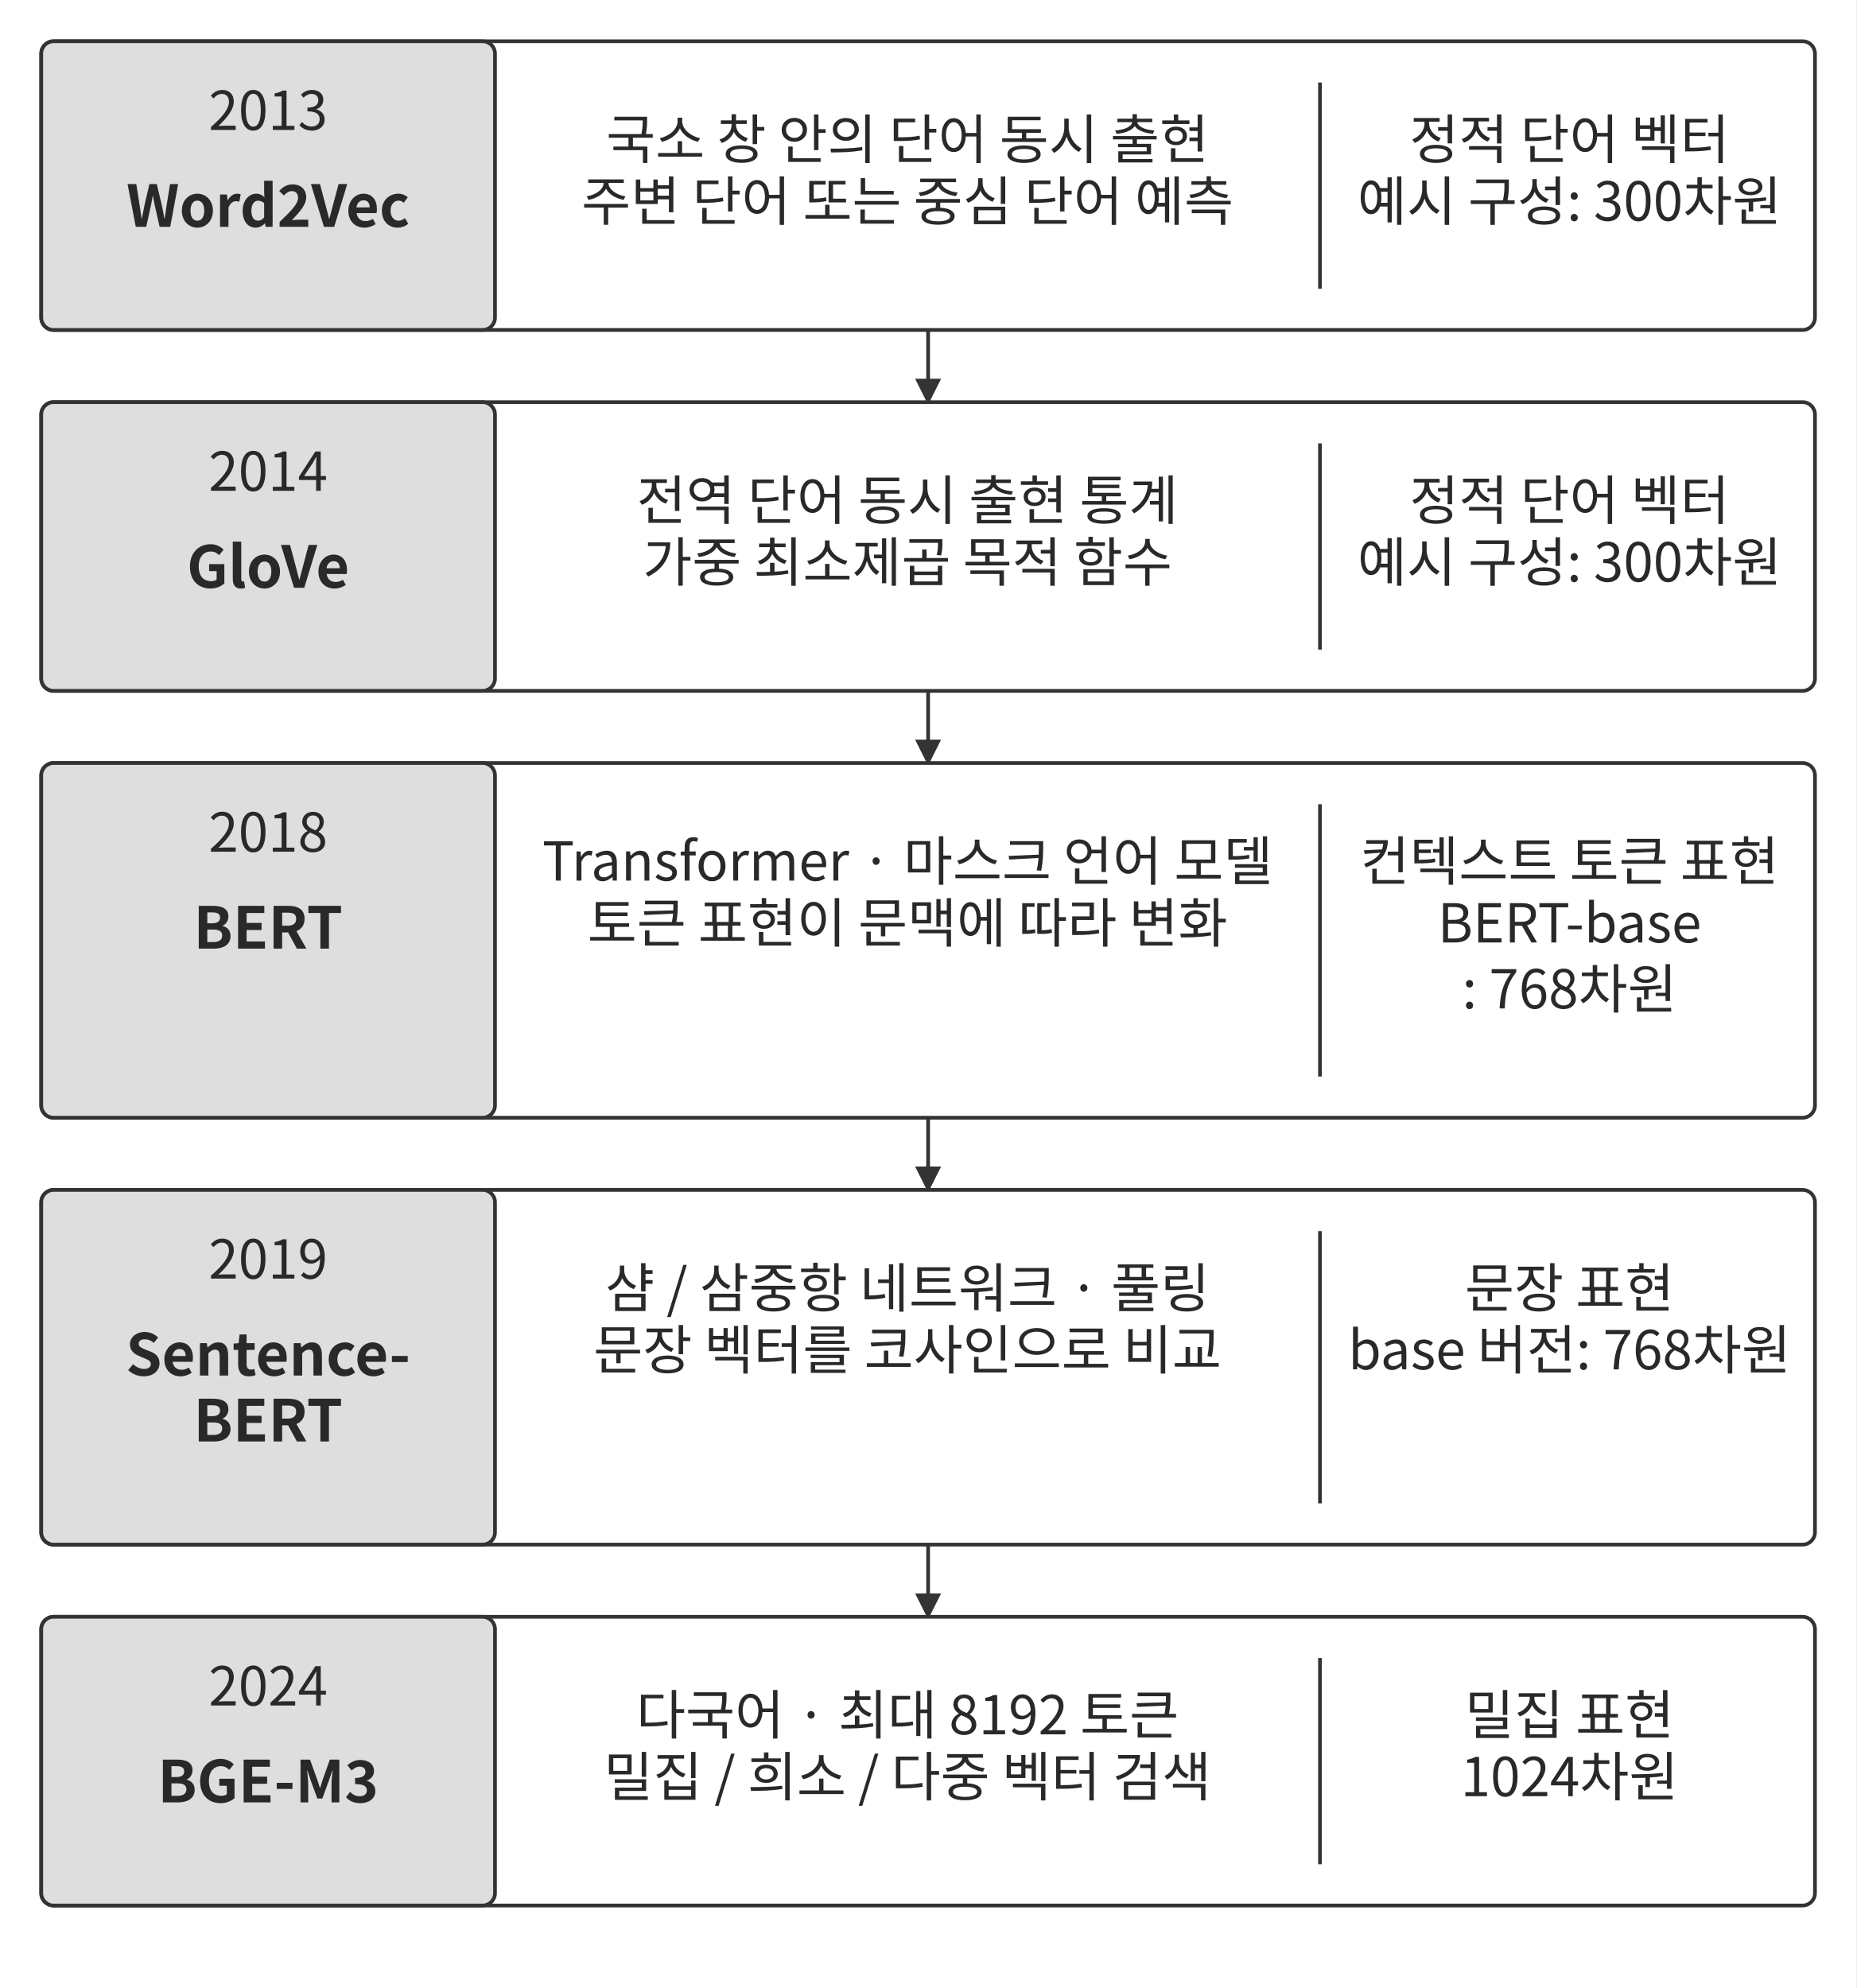
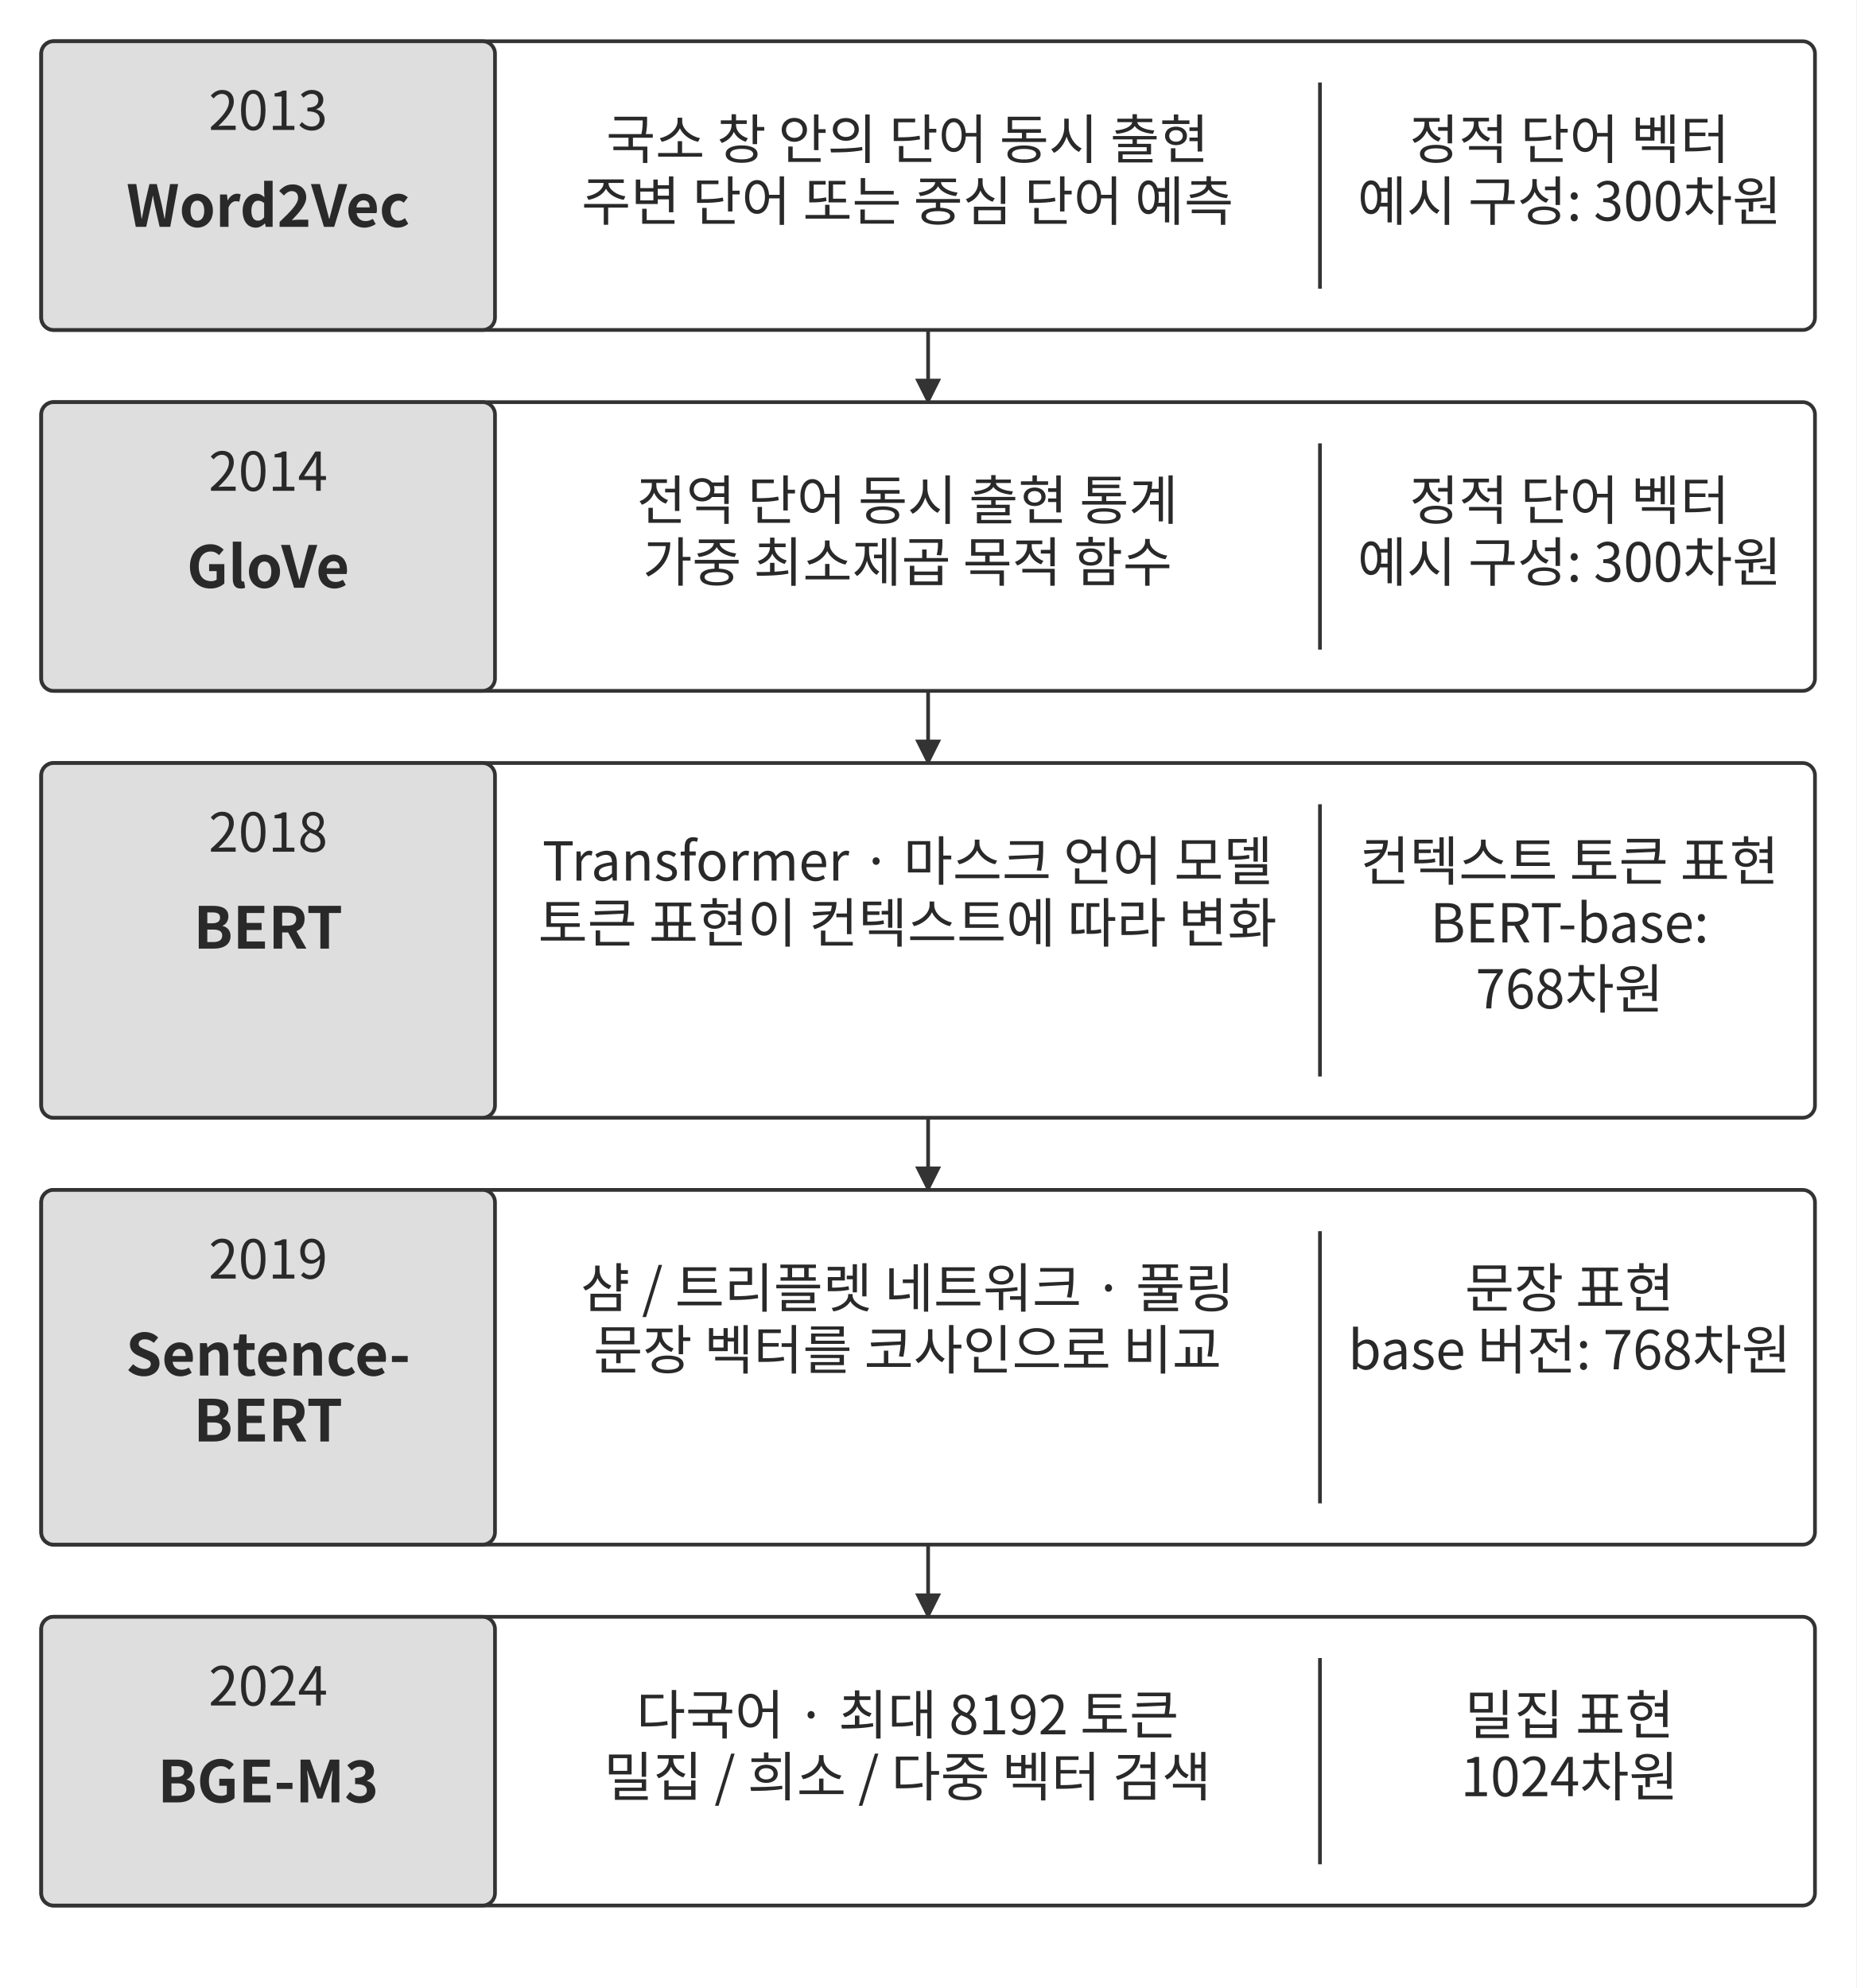
<svg xmlns="http://www.w3.org/2000/svg" width="106.000mm" height="113.538mm" viewBox="0 0 900 964" role="img" aria-labelledby="title desc">
  <defs>
    <marker id="arrow" viewBox="0 0 10 10" refX="9" refY="5" markerWidth="7" markerHeight="7" orient="auto-start-reverse">
      <path d="M0 0 L10 5 L0 10 Z" fill="#333333" />
    </marker>
  </defs>
  <rect width="900" height="964" fill="#ffffff" y="0" />
  <rect x="20" y="20" width="860" height="140" rx="6" fill="#ffffff" stroke="#333333" stroke-width="1.8" />
  <rect x="20" y="20" width="220" height="140" rx="6" fill="#dedede" stroke="#333333" stroke-width="1.8" />
  <text x="130" y="63" text-anchor="middle" font-family="&quot;Noto Sans CJK KR&quot;, &quot;Source Han Sans KR&quot;, &quot;Apple SD Gothic Neo&quot;, &quot;Malgun Gothic&quot;, sans-serif" font-size="26.0" font-weight="400" fill="#292929">2013</text>
  <text x="130" y="110" text-anchor="middle" font-family="&quot;Noto Sans CJK KR&quot;, &quot;Source Han Sans KR&quot;, &quot;Apple SD Gothic Neo&quot;, &quot;Malgun Gothic&quot;, sans-serif" font-size="28.0" font-weight="700" fill="#292929">Word2Vec</text>
  <text x="440" y="77" text-anchor="middle" font-family="&quot;Noto Sans CJK KR&quot;, &quot;Source Han Sans KR&quot;, &quot;Apple SD Gothic Neo&quot;, &quot;Malgun Gothic&quot;, sans-serif" font-size="26.0" font-weight="400" fill="#292929">국소 창 안의 단어 동시 출현</text>
  <text x="440" y="107" text-anchor="middle" font-family="&quot;Noto Sans CJK KR&quot;, &quot;Source Han Sans KR&quot;, &quot;Apple SD Gothic Neo&quot;, &quot;Malgun Gothic&quot;, sans-serif" font-size="26.0" font-weight="400" fill="#292929">주변 단어 또는 중심 단어 예측</text>
  <path d="M640 40 L640 140" fill="none" stroke="#333333" stroke-width="1.8" />
  <text x="761" y="77" text-anchor="middle" font-family="&quot;Noto Sans CJK KR&quot;, &quot;Source Han Sans KR&quot;, &quot;Apple SD Gothic Neo&quot;, &quot;Malgun Gothic&quot;, sans-serif" font-size="26.0" font-weight="400" fill="#292929">정적 단어 벡터</text>
  <text x="761" y="107" text-anchor="middle" font-family="&quot;Noto Sans CJK KR&quot;, &quot;Source Han Sans KR&quot;, &quot;Apple SD Gothic Neo&quot;, &quot;Malgun Gothic&quot;, sans-serif" font-size="26.0" font-weight="400" fill="#292929">예시 구성: 300차원</text>
  <path d="M450 160 L450 195" fill="none" stroke="#333333" stroke-width="1.8" marker-end="url(#arrow)" />
  <rect x="20" y="195" width="860" height="140" rx="6" fill="#ffffff" stroke="#333333" stroke-width="1.8" />
  <rect x="20" y="195" width="220" height="140" rx="6" fill="#dedede" stroke="#333333" stroke-width="1.8" />
  <text x="130" y="238" text-anchor="middle" font-family="&quot;Noto Sans CJK KR&quot;, &quot;Source Han Sans KR&quot;, &quot;Apple SD Gothic Neo&quot;, &quot;Malgun Gothic&quot;, sans-serif" font-size="26.0" font-weight="400" fill="#292929">2014</text>
  <text x="130" y="285" text-anchor="middle" font-family="&quot;Noto Sans CJK KR&quot;, &quot;Source Han Sans KR&quot;, &quot;Apple SD Gothic Neo&quot;, &quot;Malgun Gothic&quot;, sans-serif" font-size="28.0" font-weight="700" fill="#292929">GloVe</text>
  <text x="440" y="252" text-anchor="middle" font-family="&quot;Noto Sans CJK KR&quot;, &quot;Source Han Sans KR&quot;, &quot;Apple SD Gothic Neo&quot;, &quot;Malgun Gothic&quot;, sans-serif" font-size="26.0" font-weight="400" fill="#292929">전역 단어 동시 출현 통계</text>
  <text x="440" y="282" text-anchor="middle" font-family="&quot;Noto Sans CJK KR&quot;, &quot;Source Han Sans KR&quot;, &quot;Apple SD Gothic Neo&quot;, &quot;Malgun Gothic&quot;, sans-serif" font-size="26.0" font-weight="400" fill="#292929">가중 최소제곱 목적 함수</text>
  <path d="M640 215 L640 315" fill="none" stroke="#333333" stroke-width="1.8" />
  <text x="761" y="252" text-anchor="middle" font-family="&quot;Noto Sans CJK KR&quot;, &quot;Source Han Sans KR&quot;, &quot;Apple SD Gothic Neo&quot;, &quot;Malgun Gothic&quot;, sans-serif" font-size="26.0" font-weight="400" fill="#292929">정적 단어 벡터</text>
  <text x="761" y="282" text-anchor="middle" font-family="&quot;Noto Sans CJK KR&quot;, &quot;Source Han Sans KR&quot;, &quot;Apple SD Gothic Neo&quot;, &quot;Malgun Gothic&quot;, sans-serif" font-size="26.0" font-weight="400" fill="#292929">예시 구성: 300차원</text>
  <path d="M450 335 L450 370" fill="none" stroke="#333333" stroke-width="1.8" marker-end="url(#arrow)" />
  <rect x="20" y="370" width="860" height="172" rx="6" fill="#ffffff" stroke="#333333" stroke-width="1.8" />
  <rect x="20" y="370" width="220" height="172" rx="6" fill="#dedede" stroke="#333333" stroke-width="1.8" />
  <text x="130" y="413" text-anchor="middle" font-family="&quot;Noto Sans CJK KR&quot;, &quot;Source Han Sans KR&quot;, &quot;Apple SD Gothic Neo&quot;, &quot;Malgun Gothic&quot;, sans-serif" font-size="26.0" font-weight="400" fill="#292929">2018</text>
  <text x="130" y="460" text-anchor="middle" font-family="&quot;Noto Sans CJK KR&quot;, &quot;Source Han Sans KR&quot;, &quot;Apple SD Gothic Neo&quot;, &quot;Malgun Gothic&quot;, sans-serif" font-size="28.0" font-weight="700" fill="#292929">BERT</text>
  <text x="440" y="427" text-anchor="middle" font-family="&quot;Noto Sans CJK KR&quot;, &quot;Source Han Sans KR&quot;, &quot;Apple SD Gothic Neo&quot;, &quot;Malgun Gothic&quot;, sans-serif" font-size="26.0" font-weight="400" fill="#292929">Transformer · 마스크 언어 모델</text>
-   <text x="440" y="457" text-anchor="middle" font-family="&quot;Noto Sans CJK KR&quot;, &quot;Source Han Sans KR&quot;, &quot;Apple SD Gothic Neo&quot;, &quot;Malgun Gothic&quot;, sans-serif" font-size="26.0" font-weight="400" fill="#292929">토큰 표현이 문맥에 따라 변화</text>
+   <text x="440" y="457" text-anchor="middle" font-family="&quot;Noto Sans CJK KR&quot;, &quot;Source Han Sans KR&quot;, &quot;Apple SD Gothic Neo&quot;, &quot;Malgun Gothic&quot;, sans-serif" font-size="26.0" font-weight="400" fill="#292929">토큰 표현이 컨텍스트에 따라 변화</text>
  <path d="M640 390 L640 522" fill="none" stroke="#333333" stroke-width="1.8" />
  <text x="761" y="427" text-anchor="middle" font-family="&quot;Noto Sans CJK KR&quot;, &quot;Source Han Sans KR&quot;, &quot;Apple SD Gothic Neo&quot;, &quot;Malgun Gothic&quot;, sans-serif" font-size="26.0" font-weight="400" fill="#292929">컨텍스트 토큰 표현</text>
-   <text x="761" y="457" text-anchor="middle" font-family="&quot;Noto Sans CJK KR&quot;, &quot;Source Han Sans KR&quot;, &quot;Apple SD Gothic Neo&quot;, &quot;Malgun Gothic&quot;, sans-serif" font-size="26.0" font-weight="400" fill="#292929">BERT-base</text>
-   <text x="761" y="489" text-anchor="middle" font-family="&quot;Noto Sans CJK KR&quot;, &quot;Source Han Sans KR&quot;, &quot;Apple SD Gothic Neo&quot;, &quot;Malgun Gothic&quot;, sans-serif" font-size="26.0" font-weight="400" fill="#292929">: 768차원</text>
+   <text x="761" y="457" text-anchor="middle" font-family="&quot;Noto Sans CJK KR&quot;, &quot;Source Han Sans KR&quot;, &quot;Apple SD Gothic Neo&quot;, &quot;Malgun Gothic&quot;, sans-serif" font-size="26.0" font-weight="400" fill="#292929">BERT-base:</text>
+   <text x="761" y="489" text-anchor="middle" font-family="&quot;Noto Sans CJK KR&quot;, &quot;Source Han Sans KR&quot;, &quot;Apple SD Gothic Neo&quot;, &quot;Malgun Gothic&quot;, sans-serif" font-size="26.0" font-weight="400" fill="#292929">768차원</text>
  <path d="M450 542 L450 577" fill="none" stroke="#333333" stroke-width="1.8" marker-end="url(#arrow)" />
  <rect x="20" y="577" width="860" height="172" rx="6" fill="#ffffff" stroke="#333333" stroke-width="1.8" />
  <rect x="20" y="577" width="220" height="172" rx="6" fill="#dedede" stroke="#333333" stroke-width="1.8" />
  <text x="130" y="620" text-anchor="middle" font-family="&quot;Noto Sans CJK KR&quot;, &quot;Source Han Sans KR&quot;, &quot;Apple SD Gothic Neo&quot;, &quot;Malgun Gothic&quot;, sans-serif" font-size="26.0" font-weight="400" fill="#292929">2019</text>
  <text x="130" y="667" text-anchor="middle" font-family="&quot;Noto Sans CJK KR&quot;, &quot;Source Han Sans KR&quot;, &quot;Apple SD Gothic Neo&quot;, &quot;Malgun Gothic&quot;, sans-serif" font-size="28.0" font-weight="700" fill="#292929">Sentence-</text>
  <text x="130" y="699" text-anchor="middle" font-family="&quot;Noto Sans CJK KR&quot;, &quot;Source Han Sans KR&quot;, &quot;Apple SD Gothic Neo&quot;, &quot;Malgun Gothic&quot;, sans-serif" font-size="28.0" font-weight="700" fill="#292929">BERT</text>
-   <text x="440" y="634" text-anchor="middle" font-family="&quot;Noto Sans CJK KR&quot;, &quot;Source Han Sans KR&quot;, &quot;Apple SD Gothic Neo&quot;, &quot;Malgun Gothic&quot;, sans-serif" font-size="26.0" font-weight="400" fill="#292929">샴 / 삼중항 네트워크 · 풀링</text>
+   <text x="440" y="634" text-anchor="middle" font-family="&quot;Noto Sans CJK KR&quot;, &quot;Source Han Sans KR&quot;, &quot;Apple SD Gothic Neo&quot;, &quot;Malgun Gothic&quot;, sans-serif" font-size="26.0" font-weight="400" fill="#292929">샴 / 트리플렛 네트워크 · 풀링</text>
  <text x="440" y="664" text-anchor="middle" font-family="&quot;Noto Sans CJK KR&quot;, &quot;Source Han Sans KR&quot;, &quot;Apple SD Gothic Neo&quot;, &quot;Malgun Gothic&quot;, sans-serif" font-size="26.0" font-weight="400" fill="#292929">문장 벡터를 코사인으로 비교</text>
  <path d="M640 597 L640 729" fill="none" stroke="#333333" stroke-width="1.8" />
  <text x="761" y="634" text-anchor="middle" font-family="&quot;Noto Sans CJK KR&quot;, &quot;Source Han Sans KR&quot;, &quot;Apple SD Gothic Neo&quot;, &quot;Malgun Gothic&quot;, sans-serif" font-size="26.0" font-weight="400" fill="#292929">문장 표현</text>
  <text x="761" y="664" text-anchor="middle" font-family="&quot;Noto Sans CJK KR&quot;, &quot;Source Han Sans KR&quot;, &quot;Apple SD Gothic Neo&quot;, &quot;Malgun Gothic&quot;, sans-serif" font-size="26.0" font-weight="400" fill="#292929">base 버전: 768차원</text>
  <path d="M450 749 L450 784" fill="none" stroke="#333333" stroke-width="1.8" marker-end="url(#arrow)" />
  <rect x="20" y="784" width="860" height="140" rx="6" fill="#ffffff" stroke="#333333" stroke-width="1.8" />
  <rect x="20" y="784" width="220" height="140" rx="6" fill="#dedede" stroke="#333333" stroke-width="1.8" />
  <text x="130" y="827" text-anchor="middle" font-family="&quot;Noto Sans CJK KR&quot;, &quot;Source Han Sans KR&quot;, &quot;Apple SD Gothic Neo&quot;, &quot;Malgun Gothic&quot;, sans-serif" font-size="26.0" font-weight="400" fill="#292929">2024</text>
  <text x="130" y="874" text-anchor="middle" font-family="&quot;Noto Sans CJK KR&quot;, &quot;Source Han Sans KR&quot;, &quot;Apple SD Gothic Neo&quot;, &quot;Malgun Gothic&quot;, sans-serif" font-size="28.0" font-weight="700" fill="#292929">BGE-M3</text>
  <text x="440" y="841" text-anchor="middle" font-family="&quot;Noto Sans CJK KR&quot;, &quot;Source Han Sans KR&quot;, &quot;Apple SD Gothic Neo&quot;, &quot;Malgun Gothic&quot;, sans-serif" font-size="26.0" font-weight="400" fill="#292929">다국어 · 최대 8192 토큰</text>
  <text x="440" y="871" text-anchor="middle" font-family="&quot;Noto Sans CJK KR&quot;, &quot;Source Han Sans KR&quot;, &quot;Apple SD Gothic Neo&quot;, &quot;Malgun Gothic&quot;, sans-serif" font-size="26.0" font-weight="400" fill="#292929">밀집 / 희소 / 다중 벡터 검색</text>
  <path d="M640 804 L640 904" fill="none" stroke="#333333" stroke-width="1.8" />
  <text x="761" y="841" text-anchor="middle" font-family="&quot;Noto Sans CJK KR&quot;, &quot;Source Han Sans KR&quot;, &quot;Apple SD Gothic Neo&quot;, &quot;Malgun Gothic&quot;, sans-serif" font-size="26.0" font-weight="400" fill="#292929">밀집 표현</text>
  <text x="761" y="871" text-anchor="middle" font-family="&quot;Noto Sans CJK KR&quot;, &quot;Source Han Sans KR&quot;, &quot;Apple SD Gothic Neo&quot;, &quot;Malgun Gothic&quot;, sans-serif" font-size="26.0" font-weight="400" fill="#292929">1024차원</text>
  <defs />
</svg>
